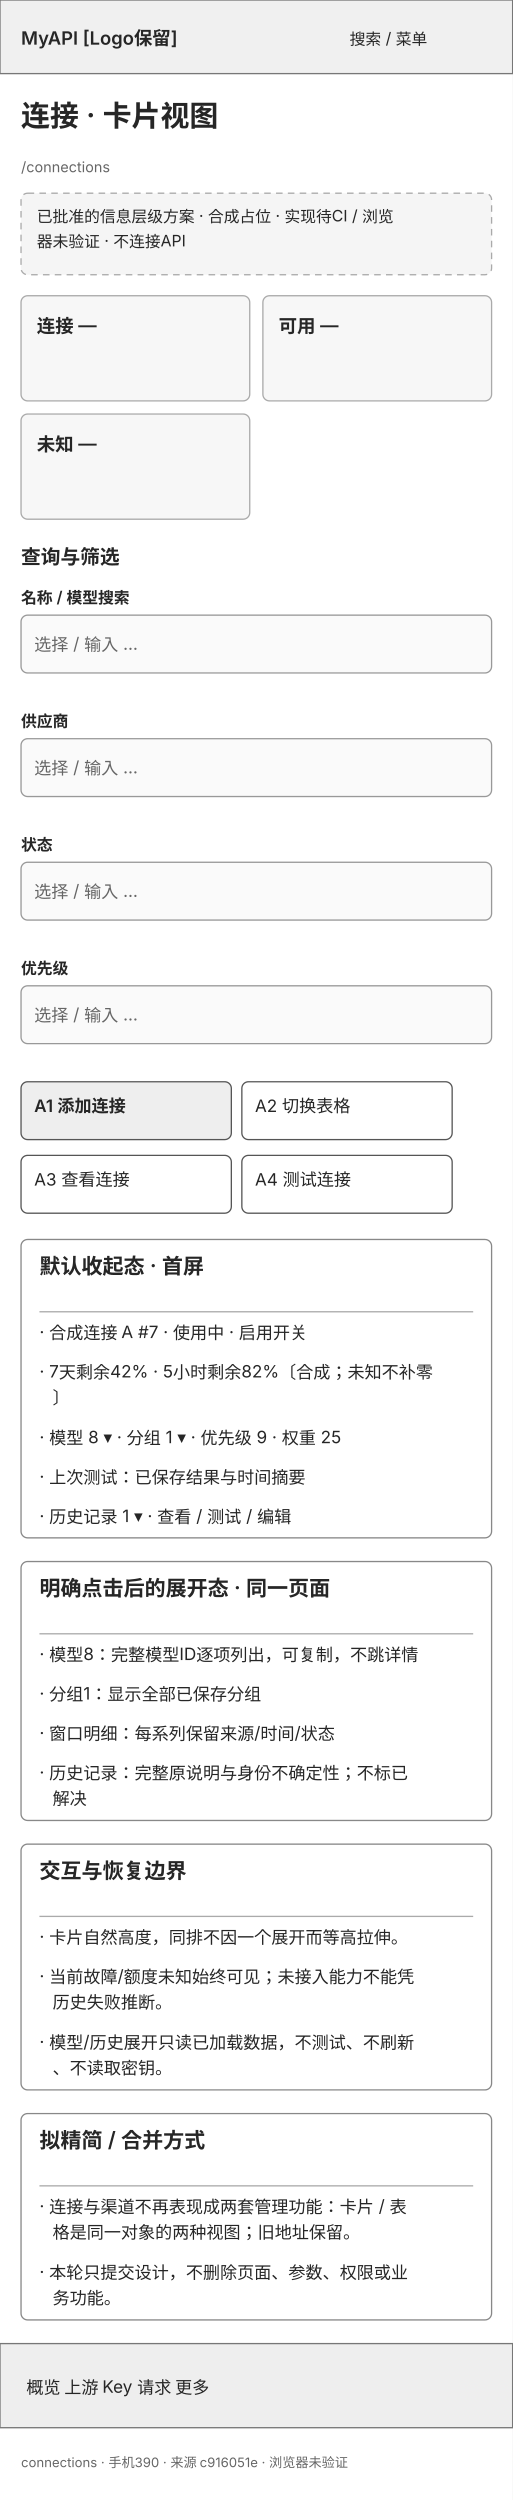
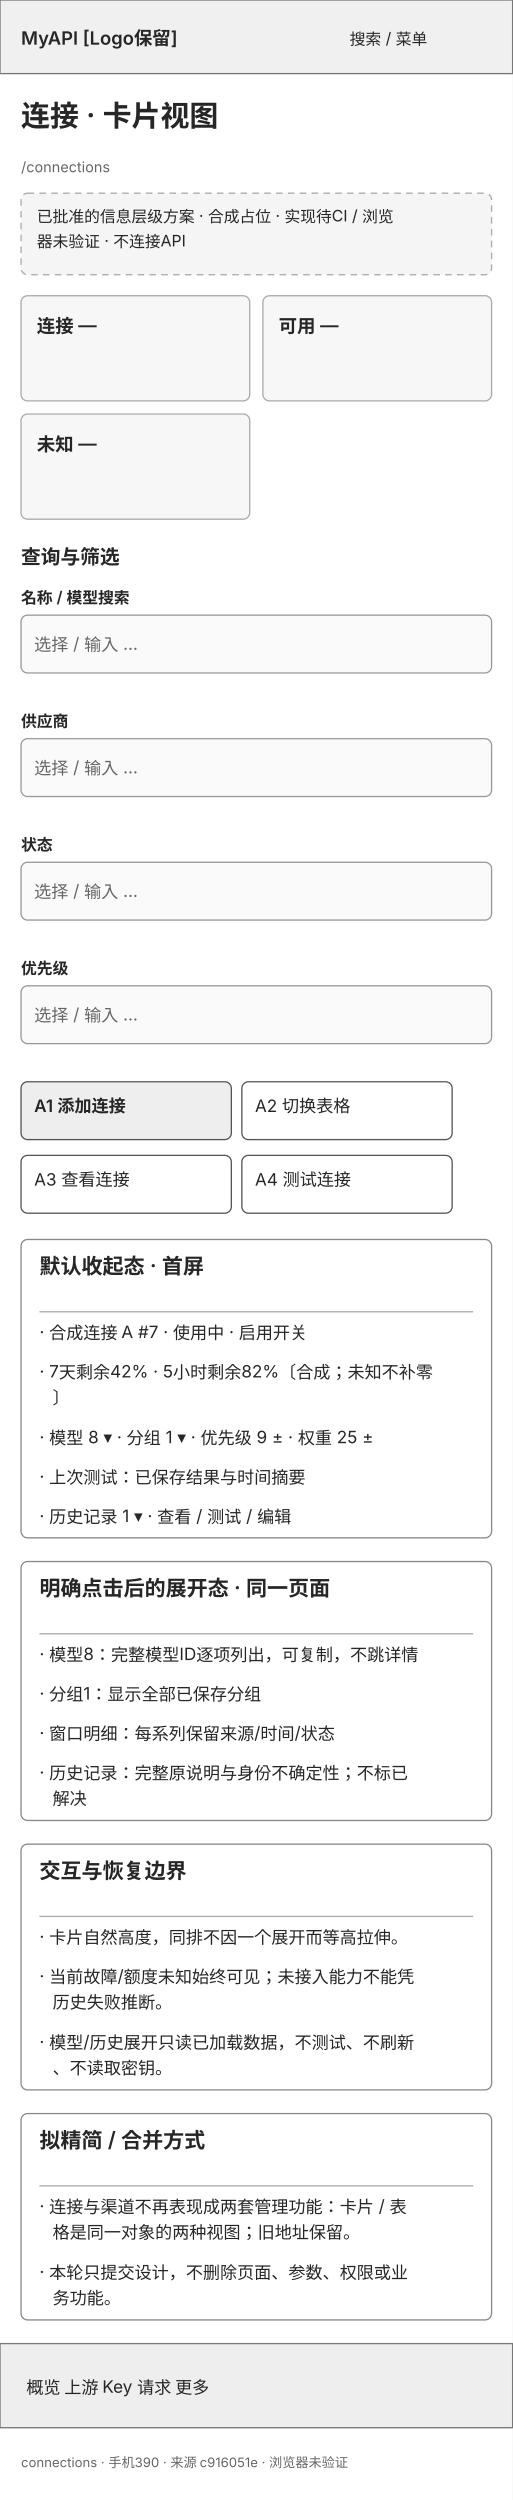
<svg xmlns="http://www.w3.org/2000/svg" width="390" height="1902" viewBox="0 0 390 1902" role="img" aria-labelledby="title desc">
  <rect width="100%" height="100%" fill="#ffffff" />
  <g font-family="system-ui, -apple-system, BlinkMacSystemFont, sans-serif">
    <rect x="0" y="0" width="390" height="56" rx="0" fill="#f0f0f0" stroke="#777777" />
    <text x="16" y="34" font-size="14" font-weight="600" fill="#262626">MyAPI  [Logo保留]</text>
    <text x="266" y="34" font-size="12" font-weight="normal" fill="#262626">搜索  /  菜单</text>
    <text x="16" y="96" font-size="22" font-weight="600" fill="#262626">连接 · 卡片视图</text>
    <text x="16" y="131" font-size="11" font-weight="normal" fill="#666666">/connections</text>
    <rect x="16" y="147" width="358" height="62" rx="5" fill="#f5f5f5" stroke="#aaaaaa" stroke-dasharray="5 4" />
    <text x="28" y="169" font-size="12" font-weight="normal" fill="#262626">已批准的信息层级方案 · 合成占位 · 实现待CI / 浏览</text>
    <text x="28" y="188" font-size="12" font-weight="normal" fill="#262626">器未验证 · 不连接API</text>
    <rect x="16.0" y="225" width="174.0" height="80" rx="5" fill="#f7f7f7" stroke="#aaaaaa" />
    <text x="28.0" y="253" font-size="14" font-weight="600" fill="#262626">连接 —</text>
    <rect x="200.0" y="225" width="174.0" height="80" rx="5" fill="#f7f7f7" stroke="#aaaaaa" />
    <text x="212.0" y="253" font-size="14" font-weight="600" fill="#262626">可用 —</text>
    <rect x="16.0" y="315" width="174.0" height="80" rx="5" fill="#f7f7f7" stroke="#aaaaaa" />
    <text x="28.0" y="343" font-size="14" font-weight="600" fill="#262626">未知 —</text>
    <text x="16" y="429" font-size="15" font-weight="600" fill="#262626">查询与筛选</text>
    <text x="16.0" y="459" font-size="12" font-weight="600" fill="#262626">名称 / 模型搜索</text>
    <rect x="16.0" y="468" width="358.0" height="44" rx="5" fill="#fafafa" stroke="#999999" />
    <text x="26.0" y="495" font-size="13" font-weight="normal" fill="#666666">选择 / 输入 …</text>
    <text x="16.0" y="553" font-size="12" font-weight="600" fill="#262626">供应商</text>
    <rect x="16.0" y="562" width="358.0" height="44" rx="5" fill="#fafafa" stroke="#999999" />
    <text x="26.0" y="589" font-size="13" font-weight="normal" fill="#666666">选择 / 输入 …</text>
    <text x="16.0" y="647" font-size="12" font-weight="600" fill="#262626">状态</text>
    <rect x="16.0" y="656" width="358.0" height="44" rx="5" fill="#fafafa" stroke="#999999" />
    <text x="26.0" y="683" font-size="13" font-weight="normal" fill="#666666">选择 / 输入 …</text>
    <text x="16.0" y="741" font-size="12" font-weight="600" fill="#262626">优先级</text>
    <rect x="16.0" y="750" width="358.0" height="44" rx="5" fill="#fafafa" stroke="#999999" />
    <text x="26.0" y="777" font-size="13" font-weight="normal" fill="#666666">选择 / 输入 …</text>
    <rect x="16" y="823" width="160" height="44" rx="5" fill="#eeeeee" stroke="#555555" />
    <text x="26" y="846" font-size="13" font-weight="600" fill="#262626">A1 添加连接</text>
    <rect x="184" y="823" width="160" height="44" rx="5" fill="#ffffff" stroke="#555555" />
    <text x="194" y="846" font-size="13" font-weight="normal" fill="#262626">A2 切换表格</text>
    <rect x="16" y="879" width="160" height="44" rx="5" fill="#ffffff" stroke="#555555" />
    <text x="26" y="902" font-size="13" font-weight="normal" fill="#262626">A3 查看连接</text>
    <rect x="184" y="879" width="160" height="44" rx="5" fill="#ffffff" stroke="#555555" />
    <text x="194" y="902" font-size="13" font-weight="normal" fill="#262626">A4 测试连接</text>
    <rect x="16" y="943" width="358" height="227" rx="5" fill="#ffffff" stroke="#888888" />
    <text x="30" y="969" font-size="16" font-weight="600" fill="#262626">默认收起态 · 首屏</text>
    <line x1="30" y1="998" x2="360" y2="998" stroke="#aaaaaa" />
    <text x="30" y="1018" font-size="13" font-weight="normal" fill="#262626">· 合成连接 A #7 · 使用中 · 启用开关</text>
    <text x="30" y="1048" font-size="13" font-weight="normal" fill="#262626">· 7天剩余42% · 5小时剩余82%〔合成；未知不补零</text>
    <text x="40" y="1068" font-size="13" font-weight="normal" fill="#262626">〕</text>
-     <text x="30" y="1098" font-size="13" font-weight="normal" fill="#262626">· 模型 8 ▾ · 分组 1 ▾ · 优先级 9 · 权重 25</text>
+     <text x="30" y="1098" font-size="13" font-weight="normal" fill="#262626">· 模型 8 ▾ · 分组 1 ▾ · 优先级 9 ± · 权重 25 ±</text>
    <text x="30" y="1128" font-size="13" font-weight="normal" fill="#262626">· 上次测试：已保存结果与时间摘要</text>
    <text x="30" y="1158" font-size="13" font-weight="normal" fill="#262626">· 历史记录 1 ▾ · 查看 / 测试 / 编辑</text>
    <rect x="16" y="1188" width="358" height="197" rx="5" fill="#ffffff" stroke="#888888" />
    <text x="30" y="1214" font-size="16" font-weight="600" fill="#262626">明确点击后的展开态 · 同一页面</text>
    <line x1="30" y1="1243" x2="360" y2="1243" stroke="#aaaaaa" />
    <text x="30" y="1263" font-size="13" font-weight="normal" fill="#262626">· 模型8：完整模型ID逐项列出，可复制，不跳详情</text>
    <text x="30" y="1293" font-size="13" font-weight="normal" fill="#262626">· 分组1：显示全部已保存分组</text>
    <text x="30" y="1323" font-size="13" font-weight="normal" fill="#262626">· 窗口明细：每系列保留来源/时间/状态</text>
    <text x="30" y="1353" font-size="13" font-weight="normal" fill="#262626">· 历史记录：完整原说明与身份不确定性；不标已</text>
    <text x="40" y="1373" font-size="13" font-weight="normal" fill="#262626">解决</text>
    <rect x="16" y="1403" width="358" height="187" rx="5" fill="#ffffff" stroke="#888888" />
    <text x="30" y="1429" font-size="16" font-weight="600" fill="#262626">交互与恢复边界</text>
    <line x1="30" y1="1458" x2="360" y2="1458" stroke="#aaaaaa" />
    <text x="30" y="1478" font-size="13" font-weight="normal" fill="#262626">· 卡片自然高度，同排不因一个展开而等高拉伸。</text>
    <text x="30" y="1508" font-size="13" font-weight="normal" fill="#262626">· 当前故障/额度未知始终可见；未接入能力不能凭</text>
    <text x="40" y="1528" font-size="13" font-weight="normal" fill="#262626">历史失败推断。</text>
    <text x="30" y="1558" font-size="13" font-weight="normal" fill="#262626">· 模型/历史展开只读已加载数据，不测试、不刷新</text>
    <text x="40" y="1578" font-size="13" font-weight="normal" fill="#262626">、不读取密钥。</text>
    <rect x="16" y="1608" width="358" height="157" rx="5" fill="#ffffff" stroke="#888888" />
    <text x="30" y="1634" font-size="16" font-weight="600" fill="#262626">拟精简 / 合并方式</text>
    <line x1="30" y1="1663" x2="360" y2="1663" stroke="#aaaaaa" />
    <text x="30" y="1683" font-size="13" font-weight="normal" fill="#262626">· 连接与渠道不再表现成两套管理功能：卡片 / 表</text>
    <text x="40" y="1703" font-size="13" font-weight="normal" fill="#262626">格是同一对象的两种视图；旧地址保留。</text>
    <text x="30" y="1733" font-size="13" font-weight="normal" fill="#262626">· 本轮只提交设计，不删除页面、参数、权限或业</text>
    <text x="40" y="1753" font-size="13" font-weight="normal" fill="#262626">务功能。</text>
    <rect x="0" y="1783" width="390" height="64" rx="0" fill="#eeeeee" stroke="#777777" />
    <text x="20" y="1821" font-size="13" font-weight="normal" fill="#262626">概览      上游      Key      请求      更多</text>
    <text x="16" y="1877" font-size="10" font-weight="normal" fill="#666666">connections · 手机390 · 来源 c916051e · 浏览器未验证</text>
  </g>
</svg>
